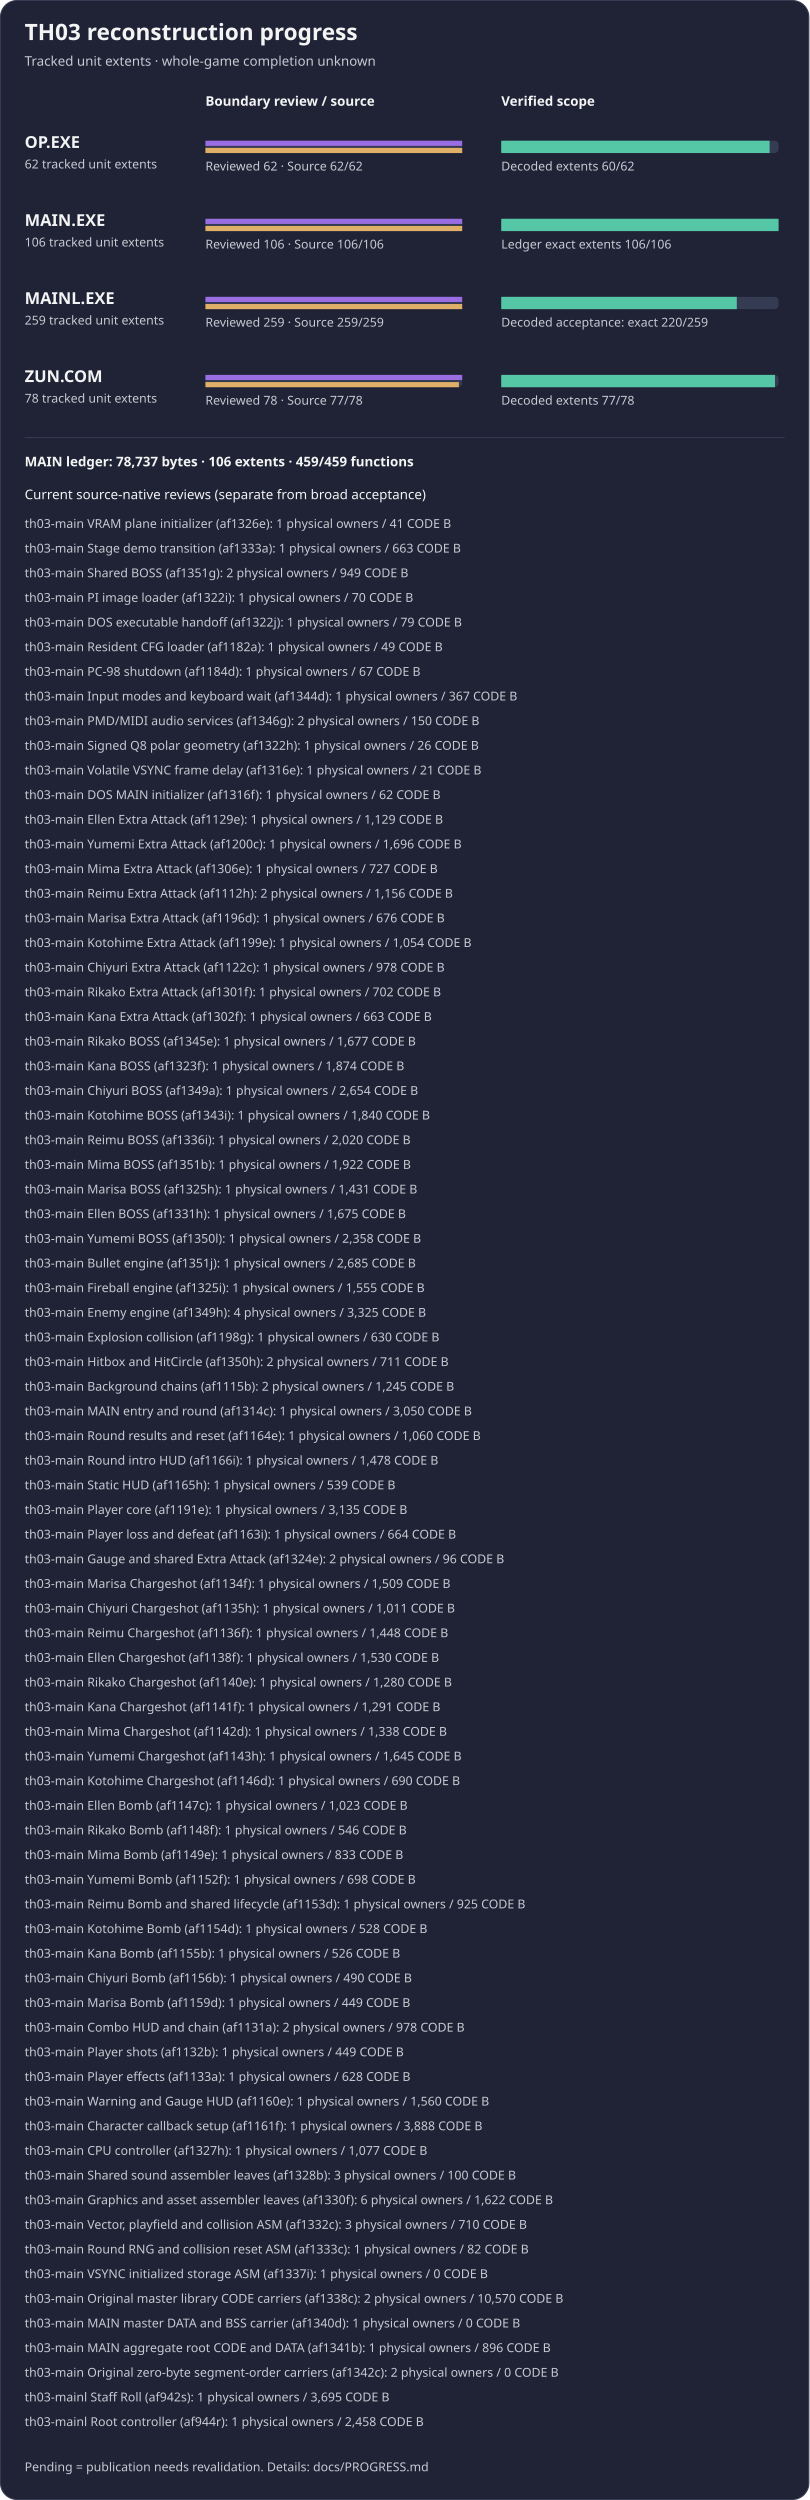
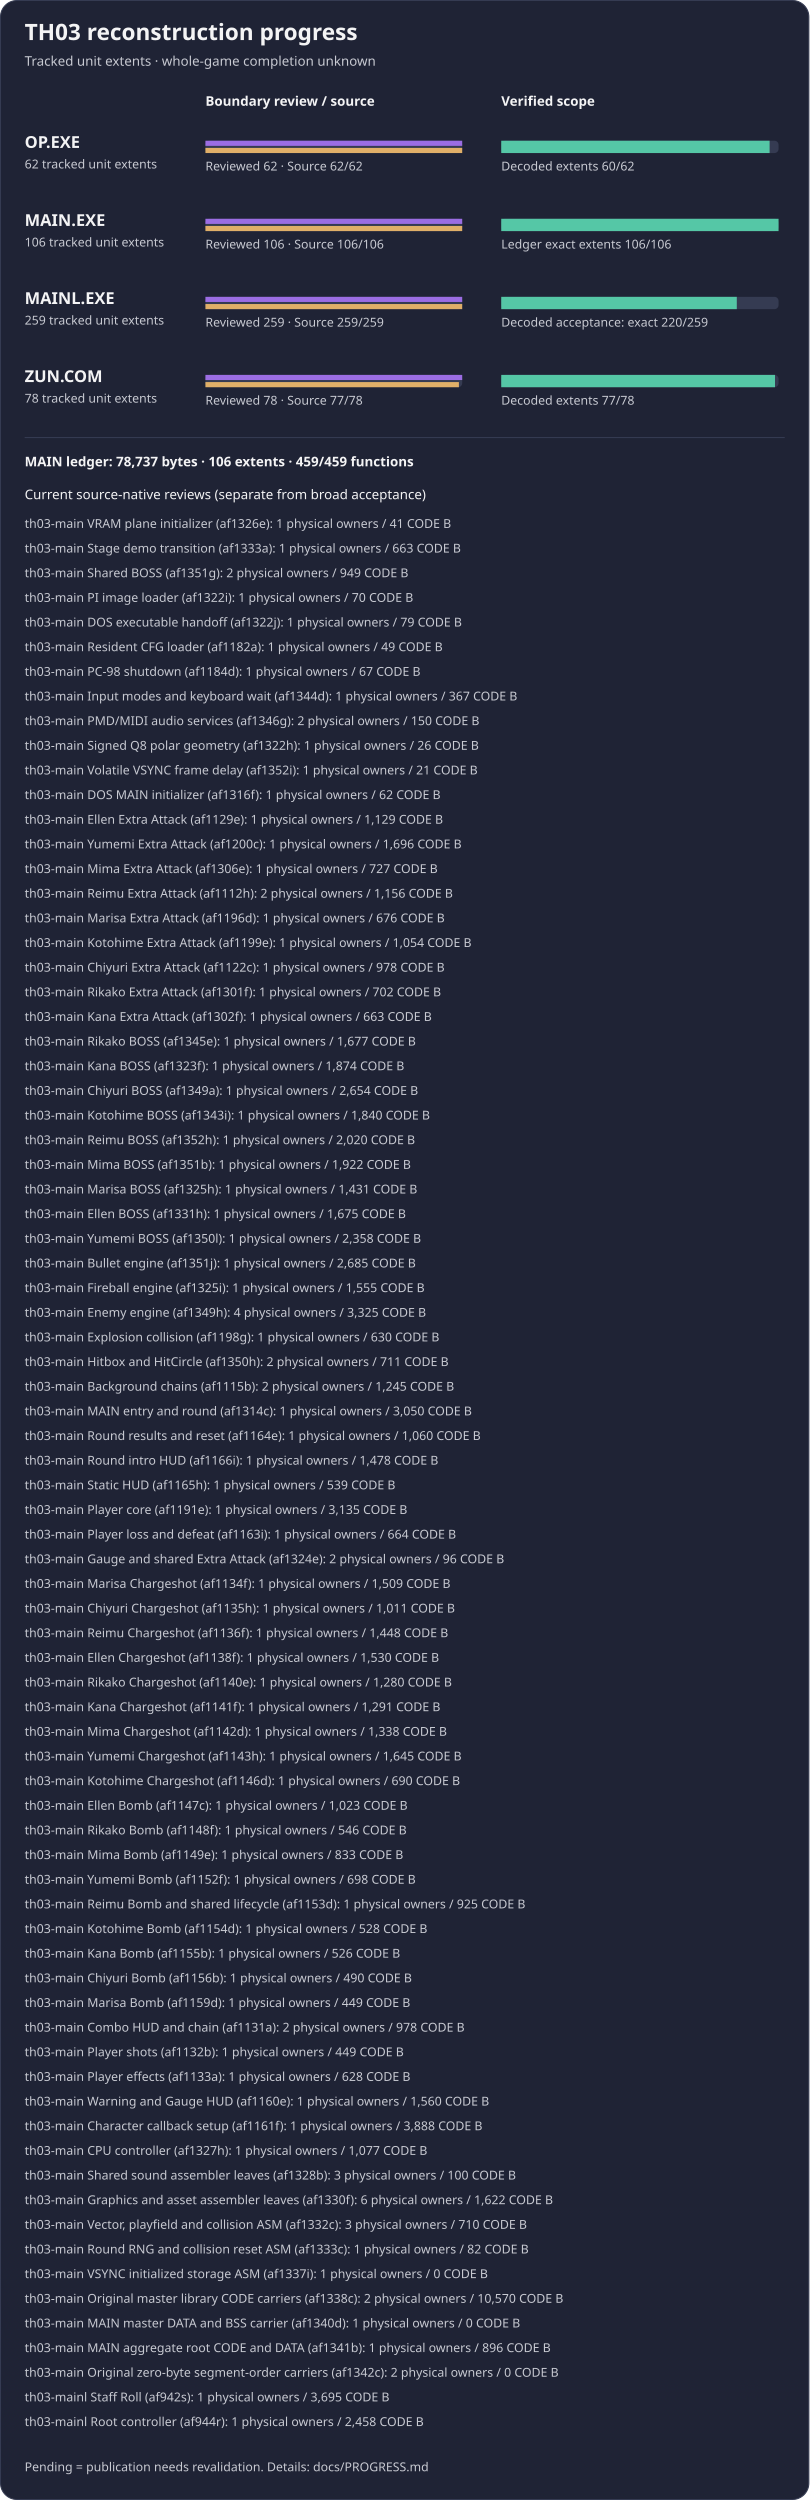
<svg xmlns="http://www.w3.org/2000/svg" width="788" height="2434" viewBox="0 0 788 2434" role="img" aria-label="TH03 reviewed subset reconstruction progress">
  <rect x="0.5" y="0.5" width="787" height="2433" rx="16" fill="#1f2335" stroke="#353b52" />
  <text x="24" y="39" fill="#f4f4f5" font-family="sans-serif" font-size="22" font-weight="600">TH03 reconstruction progress</text>
  <text x="24" y="64" fill="#c8cad2" font-family="sans-serif" font-size="13">Tracked unit extents · whole-game completion unknown</text>
  <text x="200" y="103" fill="#f4f4f5" font-family="sans-serif" font-size="13" font-weight="600">Boundary review / source</text>
  <text x="488" y="103" fill="#f4f4f5" font-family="sans-serif" font-size="13" font-weight="600">Verified scope</text>
  <g aria-label="OP.EXE bars count tracked unit extents, not functions; source-present is not exact">
    <text x="24" y="144" fill="#f4f4f5" font-family="sans-serif" font-size="16" font-weight="600">OP.EXE</text>
    <text x="24" y="164" fill="#c8cad2" font-family="sans-serif" font-size="12">62 tracked unit extents</text>
    <rect x="200" y="137" width="250" height="12" rx="4" fill="#353b52" />
    <rect x="488" y="137" width="270" height="12" rx="4" fill="#353b52" />
    <rect x="200" y="137" width="250.00" height="5" fill="#9b6de3" />
    <rect x="200" y="144" width="250.00" height="5" fill="#e0af68" />
    <rect x="488" y="137" width="261.29" height="12" fill="#55c7a6" />
    <text x="200" y="166" fill="#c8cad2" font-family="sans-serif" font-size="12">Reviewed 62 · Source 62/62</text>
    <text x="488" y="166" fill="#c8cad2" font-family="sans-serif" font-size="12">Decoded extents 60/62</text>
  </g>
  <g aria-label="MAIN.EXE bars count tracked unit extents, not functions; source-present is not exact">
    <text x="24" y="220" fill="#f4f4f5" font-family="sans-serif" font-size="16" font-weight="600">MAIN.EXE</text>
    <text x="24" y="240" fill="#c8cad2" font-family="sans-serif" font-size="12">106 tracked unit extents</text>
    <rect x="200" y="213" width="250" height="12" rx="4" fill="#353b52" />
    <rect x="488" y="213" width="270" height="12" rx="4" fill="#353b52" />
    <rect x="200" y="213" width="250.00" height="5" fill="#9b6de3" />
    <rect x="200" y="220" width="250.00" height="5" fill="#e0af68" />
    <rect x="488" y="213" width="270.00" height="12" fill="#55c7a6" />
    <text x="200" y="242" fill="#c8cad2" font-family="sans-serif" font-size="12">Reviewed 106 · Source 106/106</text>
    <text x="488" y="242" fill="#c8cad2" font-family="sans-serif" font-size="12">Ledger exact extents 106/106</text>
  </g>
  <g aria-label="MAINL bars count tracked unit extents, not functions; source-present is not exact">
    <text x="24" y="296" fill="#f4f4f5" font-family="sans-serif" font-size="16" font-weight="600">MAINL.EXE</text>
    <text x="24" y="316" fill="#c8cad2" font-family="sans-serif" font-size="12">259 tracked unit extents</text>
    <rect x="200" y="289" width="250" height="12" rx="4" fill="#353b52" />
    <rect x="488" y="289" width="270" height="12" rx="4" fill="#353b52" />
    <rect x="200" y="289" width="250.00" height="5" fill="#9b6de3" />
    <rect x="200" y="296" width="250.00" height="5" fill="#e0af68" />
    <rect x="488" y="289" width="229.34" height="12" fill="#55c7a6" />
    <text x="200" y="318" fill="#c8cad2" font-family="sans-serif" font-size="12">Reviewed 259 · Source 259/259</text>
    <text x="488" y="318" fill="#c8cad2" font-family="sans-serif" font-size="12">Decoded acceptance: exact 220/259</text>
  </g>
  <g aria-label="ZUN.COM bars count tracked unit extents, not functions; source-present is not exact">
    <text x="24" y="372" fill="#f4f4f5" font-family="sans-serif" font-size="16" font-weight="600">ZUN.COM</text>
    <text x="24" y="392" fill="#c8cad2" font-family="sans-serif" font-size="12">78 tracked unit extents</text>
    <rect x="200" y="365" width="250" height="12" rx="4" fill="#353b52" />
    <rect x="488" y="365" width="270" height="12" rx="4" fill="#353b52" />
    <rect x="200" y="365" width="250.00" height="5" fill="#9b6de3" />
    <rect x="200" y="372" width="246.79" height="5" fill="#e0af68" />
    <rect x="488" y="365" width="266.54" height="12" fill="#55c7a6" />
    <text x="200" y="394" fill="#c8cad2" font-family="sans-serif" font-size="12">Reviewed 78 · Source 77/78</text>
    <text x="488" y="394" fill="#c8cad2" font-family="sans-serif" font-size="12">Decoded extents 77/78</text>
  </g>
  <path d="M24 426 H764" stroke="#353b52" />
  <text x="24" y="454" fill="#f4f4f5" font-family="sans-serif" font-size="13" font-weight="600">MAIN ledger: 78,737 bytes · 106 extents · 459/459 functions</text>
  <text x="24" y="486" fill="#f4f4f5" font-family="sans-serif" font-size="13">Current source-native reviews (separate from broad acceptance)</text>
  <text x="24" y="514" fill="#c8cad2" font-family="sans-serif" font-size="12">th03-main VRAM plane initializer (af1326e): 1 physical owners / 41 CODE B</text>
  <text x="24" y="538" fill="#c8cad2" font-family="sans-serif" font-size="12">th03-main Stage demo transition (af1333a): 1 physical owners / 663 CODE B</text>
  <text x="24" y="562" fill="#c8cad2" font-family="sans-serif" font-size="12">th03-main Shared BOSS (af1351g): 2 physical owners / 949 CODE B</text>
  <text x="24" y="586" fill="#c8cad2" font-family="sans-serif" font-size="12">th03-main PI image loader (af1322i): 1 physical owners / 70 CODE B</text>
  <text x="24" y="610" fill="#c8cad2" font-family="sans-serif" font-size="12">th03-main DOS executable handoff (af1322j): 1 physical owners / 79 CODE B</text>
  <text x="24" y="634" fill="#c8cad2" font-family="sans-serif" font-size="12">th03-main Resident CFG loader (af1182a): 1 physical owners / 49 CODE B</text>
  <text x="24" y="658" fill="#c8cad2" font-family="sans-serif" font-size="12">th03-main PC-98 shutdown (af1184d): 1 physical owners / 67 CODE B</text>
  <text x="24" y="682" fill="#c8cad2" font-family="sans-serif" font-size="12">th03-main Input modes and keyboard wait (af1344d): 1 physical owners / 367 CODE B</text>
  <text x="24" y="706" fill="#c8cad2" font-family="sans-serif" font-size="12">th03-main PMD/MIDI audio services (af1346g): 2 physical owners / 150 CODE B</text>
  <text x="24" y="730" fill="#c8cad2" font-family="sans-serif" font-size="12">th03-main Signed Q8 polar geometry (af1322h): 1 physical owners / 26 CODE B</text>
-   <text x="24" y="754" fill="#c8cad2" font-family="sans-serif" font-size="12">th03-main Volatile VSYNC frame delay (af1316e): 1 physical owners / 21 CODE B</text>
+   <text x="24" y="754" fill="#c8cad2" font-family="sans-serif" font-size="12">th03-main Volatile VSYNC frame delay (af1352i): 1 physical owners / 21 CODE B</text>
  <text x="24" y="778" fill="#c8cad2" font-family="sans-serif" font-size="12">th03-main DOS MAIN initializer (af1316f): 1 physical owners / 62 CODE B</text>
  <text x="24" y="802" fill="#c8cad2" font-family="sans-serif" font-size="12">th03-main Ellen Extra Attack (af1129e): 1 physical owners / 1,129 CODE B</text>
  <text x="24" y="826" fill="#c8cad2" font-family="sans-serif" font-size="12">th03-main Yumemi Extra Attack (af1200c): 1 physical owners / 1,696 CODE B</text>
  <text x="24" y="850" fill="#c8cad2" font-family="sans-serif" font-size="12">th03-main Mima Extra Attack (af1306e): 1 physical owners / 727 CODE B</text>
  <text x="24" y="874" fill="#c8cad2" font-family="sans-serif" font-size="12">th03-main Reimu Extra Attack (af1112h): 2 physical owners / 1,156 CODE B</text>
  <text x="24" y="898" fill="#c8cad2" font-family="sans-serif" font-size="12">th03-main Marisa Extra Attack (af1196d): 1 physical owners / 676 CODE B</text>
  <text x="24" y="922" fill="#c8cad2" font-family="sans-serif" font-size="12">th03-main Kotohime Extra Attack (af1199e): 1 physical owners / 1,054 CODE B</text>
  <text x="24" y="946" fill="#c8cad2" font-family="sans-serif" font-size="12">th03-main Chiyuri Extra Attack (af1122c): 1 physical owners / 978 CODE B</text>
  <text x="24" y="970" fill="#c8cad2" font-family="sans-serif" font-size="12">th03-main Rikako Extra Attack (af1301f): 1 physical owners / 702 CODE B</text>
  <text x="24" y="994" fill="#c8cad2" font-family="sans-serif" font-size="12">th03-main Kana Extra Attack (af1302f): 1 physical owners / 663 CODE B</text>
  <text x="24" y="1018" fill="#c8cad2" font-family="sans-serif" font-size="12">th03-main Rikako BOSS (af1345e): 1 physical owners / 1,677 CODE B</text>
  <text x="24" y="1042" fill="#c8cad2" font-family="sans-serif" font-size="12">th03-main Kana BOSS (af1323f): 1 physical owners / 1,874 CODE B</text>
  <text x="24" y="1066" fill="#c8cad2" font-family="sans-serif" font-size="12">th03-main Chiyuri BOSS (af1349a): 1 physical owners / 2,654 CODE B</text>
  <text x="24" y="1090" fill="#c8cad2" font-family="sans-serif" font-size="12">th03-main Kotohime BOSS (af1343i): 1 physical owners / 1,840 CODE B</text>
-   <text x="24" y="1114" fill="#c8cad2" font-family="sans-serif" font-size="12">th03-main Reimu BOSS (af1336i): 1 physical owners / 2,020 CODE B</text>
+   <text x="24" y="1114" fill="#c8cad2" font-family="sans-serif" font-size="12">th03-main Reimu BOSS (af1352h): 1 physical owners / 2,020 CODE B</text>
  <text x="24" y="1138" fill="#c8cad2" font-family="sans-serif" font-size="12">th03-main Mima BOSS (af1351b): 1 physical owners / 1,922 CODE B</text>
  <text x="24" y="1162" fill="#c8cad2" font-family="sans-serif" font-size="12">th03-main Marisa BOSS (af1325h): 1 physical owners / 1,431 CODE B</text>
  <text x="24" y="1186" fill="#c8cad2" font-family="sans-serif" font-size="12">th03-main Ellen BOSS (af1331h): 1 physical owners / 1,675 CODE B</text>
  <text x="24" y="1210" fill="#c8cad2" font-family="sans-serif" font-size="12">th03-main Yumemi BOSS (af1350l): 1 physical owners / 2,358 CODE B</text>
  <text x="24" y="1234" fill="#c8cad2" font-family="sans-serif" font-size="12">th03-main Bullet engine (af1351j): 1 physical owners / 2,685 CODE B</text>
  <text x="24" y="1258" fill="#c8cad2" font-family="sans-serif" font-size="12">th03-main Fireball engine (af1325i): 1 physical owners / 1,555 CODE B</text>
  <text x="24" y="1282" fill="#c8cad2" font-family="sans-serif" font-size="12">th03-main Enemy engine (af1349h): 4 physical owners / 3,325 CODE B</text>
  <text x="24" y="1306" fill="#c8cad2" font-family="sans-serif" font-size="12">th03-main Explosion collision (af1198g): 1 physical owners / 630 CODE B</text>
  <text x="24" y="1330" fill="#c8cad2" font-family="sans-serif" font-size="12">th03-main Hitbox and HitCircle (af1350h): 2 physical owners / 711 CODE B</text>
  <text x="24" y="1354" fill="#c8cad2" font-family="sans-serif" font-size="12">th03-main Background chains (af1115b): 2 physical owners / 1,245 CODE B</text>
  <text x="24" y="1378" fill="#c8cad2" font-family="sans-serif" font-size="12">th03-main MAIN entry and round (af1314c): 1 physical owners / 3,050 CODE B</text>
  <text x="24" y="1402" fill="#c8cad2" font-family="sans-serif" font-size="12">th03-main Round results and reset (af1164e): 1 physical owners / 1,060 CODE B</text>
  <text x="24" y="1426" fill="#c8cad2" font-family="sans-serif" font-size="12">th03-main Round intro HUD (af1166i): 1 physical owners / 1,478 CODE B</text>
  <text x="24" y="1450" fill="#c8cad2" font-family="sans-serif" font-size="12">th03-main Static HUD (af1165h): 1 physical owners / 539 CODE B</text>
  <text x="24" y="1474" fill="#c8cad2" font-family="sans-serif" font-size="12">th03-main Player core (af1191e): 1 physical owners / 3,135 CODE B</text>
  <text x="24" y="1498" fill="#c8cad2" font-family="sans-serif" font-size="12">th03-main Player loss and defeat (af1163i): 1 physical owners / 664 CODE B</text>
  <text x="24" y="1522" fill="#c8cad2" font-family="sans-serif" font-size="12">th03-main Gauge and shared Extra Attack (af1324e): 2 physical owners / 96 CODE B</text>
  <text x="24" y="1546" fill="#c8cad2" font-family="sans-serif" font-size="12">th03-main Marisa Chargeshot (af1134f): 1 physical owners / 1,509 CODE B</text>
  <text x="24" y="1570" fill="#c8cad2" font-family="sans-serif" font-size="12">th03-main Chiyuri Chargeshot (af1135h): 1 physical owners / 1,011 CODE B</text>
  <text x="24" y="1594" fill="#c8cad2" font-family="sans-serif" font-size="12">th03-main Reimu Chargeshot (af1136f): 1 physical owners / 1,448 CODE B</text>
  <text x="24" y="1618" fill="#c8cad2" font-family="sans-serif" font-size="12">th03-main Ellen Chargeshot (af1138f): 1 physical owners / 1,530 CODE B</text>
  <text x="24" y="1642" fill="#c8cad2" font-family="sans-serif" font-size="12">th03-main Rikako Chargeshot (af1140e): 1 physical owners / 1,280 CODE B</text>
  <text x="24" y="1666" fill="#c8cad2" font-family="sans-serif" font-size="12">th03-main Kana Chargeshot (af1141f): 1 physical owners / 1,291 CODE B</text>
  <text x="24" y="1690" fill="#c8cad2" font-family="sans-serif" font-size="12">th03-main Mima Chargeshot (af1142d): 1 physical owners / 1,338 CODE B</text>
  <text x="24" y="1714" fill="#c8cad2" font-family="sans-serif" font-size="12">th03-main Yumemi Chargeshot (af1143h): 1 physical owners / 1,645 CODE B</text>
  <text x="24" y="1738" fill="#c8cad2" font-family="sans-serif" font-size="12">th03-main Kotohime Chargeshot (af1146d): 1 physical owners / 690 CODE B</text>
  <text x="24" y="1762" fill="#c8cad2" font-family="sans-serif" font-size="12">th03-main Ellen Bomb (af1147c): 1 physical owners / 1,023 CODE B</text>
  <text x="24" y="1786" fill="#c8cad2" font-family="sans-serif" font-size="12">th03-main Rikako Bomb (af1148f): 1 physical owners / 546 CODE B</text>
  <text x="24" y="1810" fill="#c8cad2" font-family="sans-serif" font-size="12">th03-main Mima Bomb (af1149e): 1 physical owners / 833 CODE B</text>
  <text x="24" y="1834" fill="#c8cad2" font-family="sans-serif" font-size="12">th03-main Yumemi Bomb (af1152f): 1 physical owners / 698 CODE B</text>
  <text x="24" y="1858" fill="#c8cad2" font-family="sans-serif" font-size="12">th03-main Reimu Bomb and shared lifecycle (af1153d): 1 physical owners / 925 CODE B</text>
  <text x="24" y="1882" fill="#c8cad2" font-family="sans-serif" font-size="12">th03-main Kotohime Bomb (af1154d): 1 physical owners / 528 CODE B</text>
  <text x="24" y="1906" fill="#c8cad2" font-family="sans-serif" font-size="12">th03-main Kana Bomb (af1155b): 1 physical owners / 526 CODE B</text>
  <text x="24" y="1930" fill="#c8cad2" font-family="sans-serif" font-size="12">th03-main Chiyuri Bomb (af1156b): 1 physical owners / 490 CODE B</text>
  <text x="24" y="1954" fill="#c8cad2" font-family="sans-serif" font-size="12">th03-main Marisa Bomb (af1159d): 1 physical owners / 449 CODE B</text>
  <text x="24" y="1978" fill="#c8cad2" font-family="sans-serif" font-size="12">th03-main Combo HUD and chain (af1131a): 2 physical owners / 978 CODE B</text>
  <text x="24" y="2002" fill="#c8cad2" font-family="sans-serif" font-size="12">th03-main Player shots (af1132b): 1 physical owners / 449 CODE B</text>
  <text x="24" y="2026" fill="#c8cad2" font-family="sans-serif" font-size="12">th03-main Player effects (af1133a): 1 physical owners / 628 CODE B</text>
  <text x="24" y="2050" fill="#c8cad2" font-family="sans-serif" font-size="12">th03-main Warning and Gauge HUD (af1160e): 1 physical owners / 1,560 CODE B</text>
  <text x="24" y="2074" fill="#c8cad2" font-family="sans-serif" font-size="12">th03-main Character callback setup (af1161f): 1 physical owners / 3,888 CODE B</text>
  <text x="24" y="2098" fill="#c8cad2" font-family="sans-serif" font-size="12">th03-main CPU controller (af1327h): 1 physical owners / 1,077 CODE B</text>
  <text x="24" y="2122" fill="#c8cad2" font-family="sans-serif" font-size="12">th03-main Shared sound assembler leaves (af1328b): 3 physical owners / 100 CODE B</text>
  <text x="24" y="2146" fill="#c8cad2" font-family="sans-serif" font-size="12">th03-main Graphics and asset assembler leaves (af1330f): 6 physical owners / 1,622 CODE B</text>
  <text x="24" y="2170" fill="#c8cad2" font-family="sans-serif" font-size="12">th03-main Vector, playfield and collision ASM (af1332c): 3 physical owners / 710 CODE B</text>
  <text x="24" y="2194" fill="#c8cad2" font-family="sans-serif" font-size="12">th03-main Round RNG and collision reset ASM (af1333c): 1 physical owners / 82 CODE B</text>
  <text x="24" y="2218" fill="#c8cad2" font-family="sans-serif" font-size="12">th03-main VSYNC initialized storage ASM (af1337i): 1 physical owners / 0 CODE B</text>
  <text x="24" y="2242" fill="#c8cad2" font-family="sans-serif" font-size="12">th03-main Original master library CODE carriers (af1338c): 2 physical owners / 10,570 CODE B</text>
  <text x="24" y="2266" fill="#c8cad2" font-family="sans-serif" font-size="12">th03-main MAIN master DATA and BSS carrier (af1340d): 1 physical owners / 0 CODE B</text>
  <text x="24" y="2290" fill="#c8cad2" font-family="sans-serif" font-size="12">th03-main MAIN aggregate root CODE and DATA (af1341b): 1 physical owners / 896 CODE B</text>
  <text x="24" y="2314" fill="#c8cad2" font-family="sans-serif" font-size="12">th03-main Original zero-byte segment-order carriers (af1342c): 2 physical owners / 0 CODE B</text>
  <text x="24" y="2338" fill="#c8cad2" font-family="sans-serif" font-size="12">th03-mainl Staff Roll (af942s): 1 physical owners / 3,695 CODE B</text>
  <text x="24" y="2362" fill="#c8cad2" font-family="sans-serif" font-size="12">th03-mainl Root controller (af944r): 1 physical owners / 2,458 CODE B</text>
  <text x="24" y="2406" fill="#c8cad2" font-family="sans-serif" font-size="12">Pending = publication needs revalidation. Details: docs/PROGRESS.md</text>
</svg>
